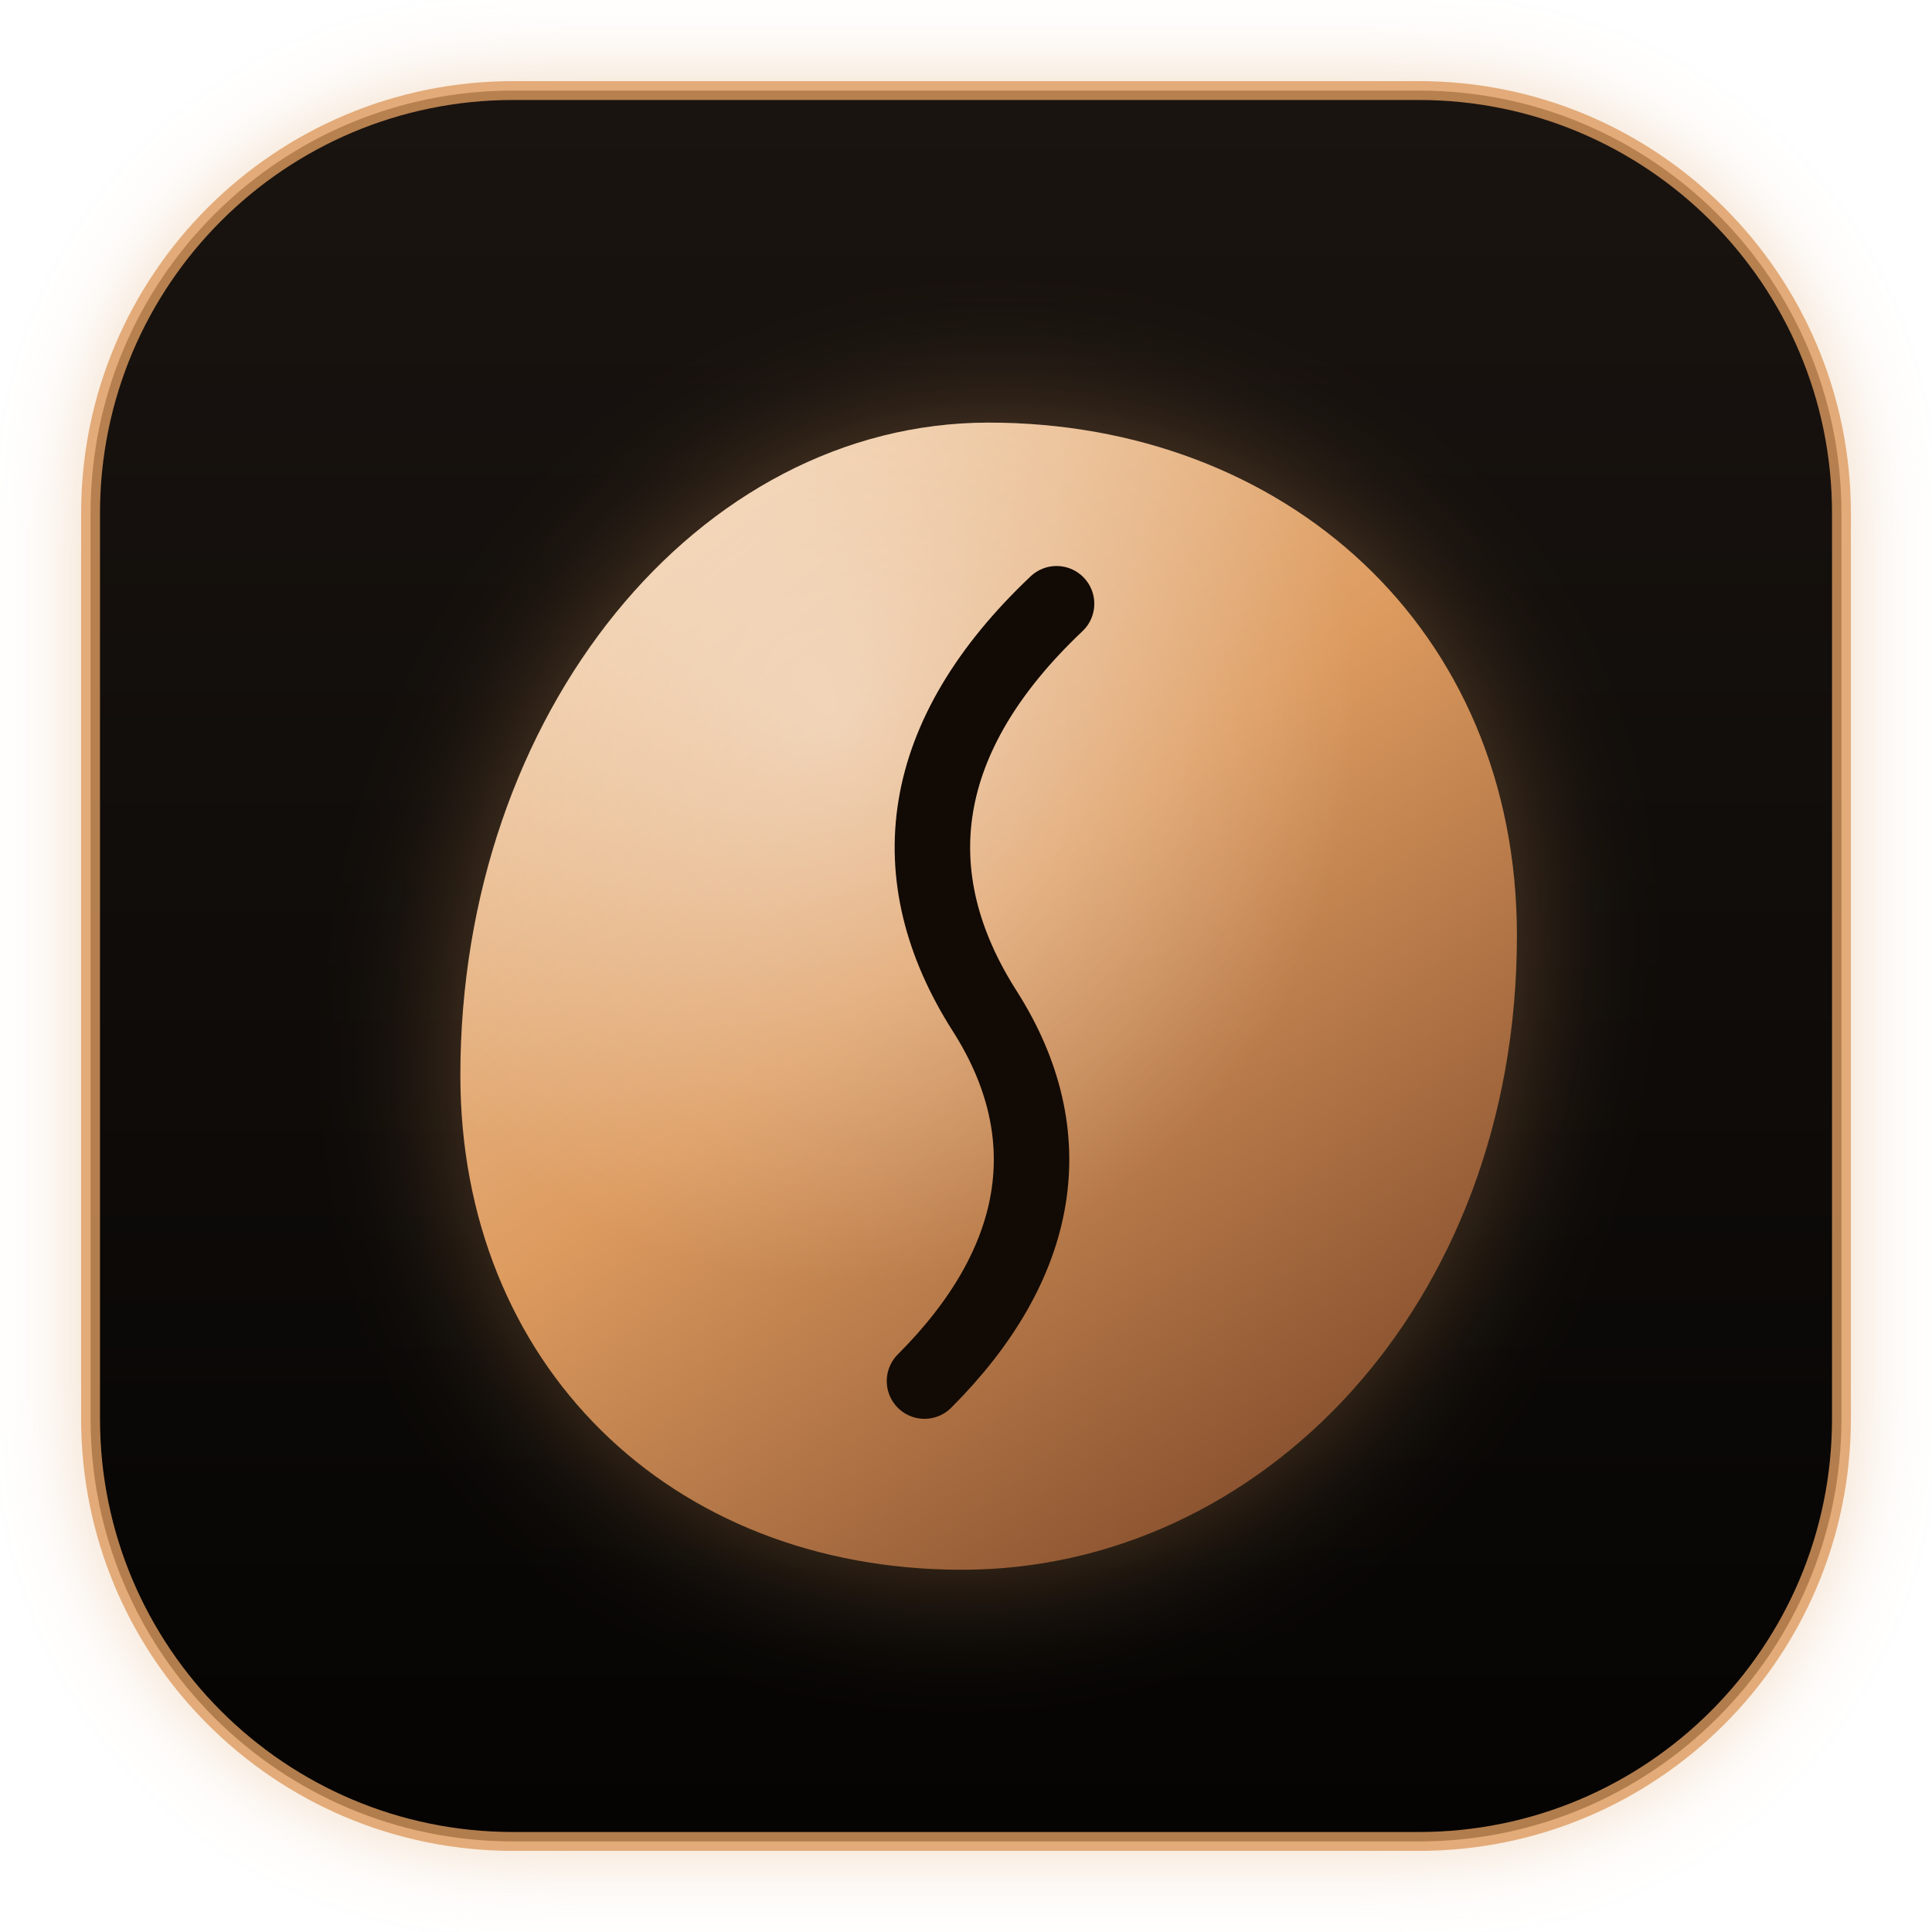
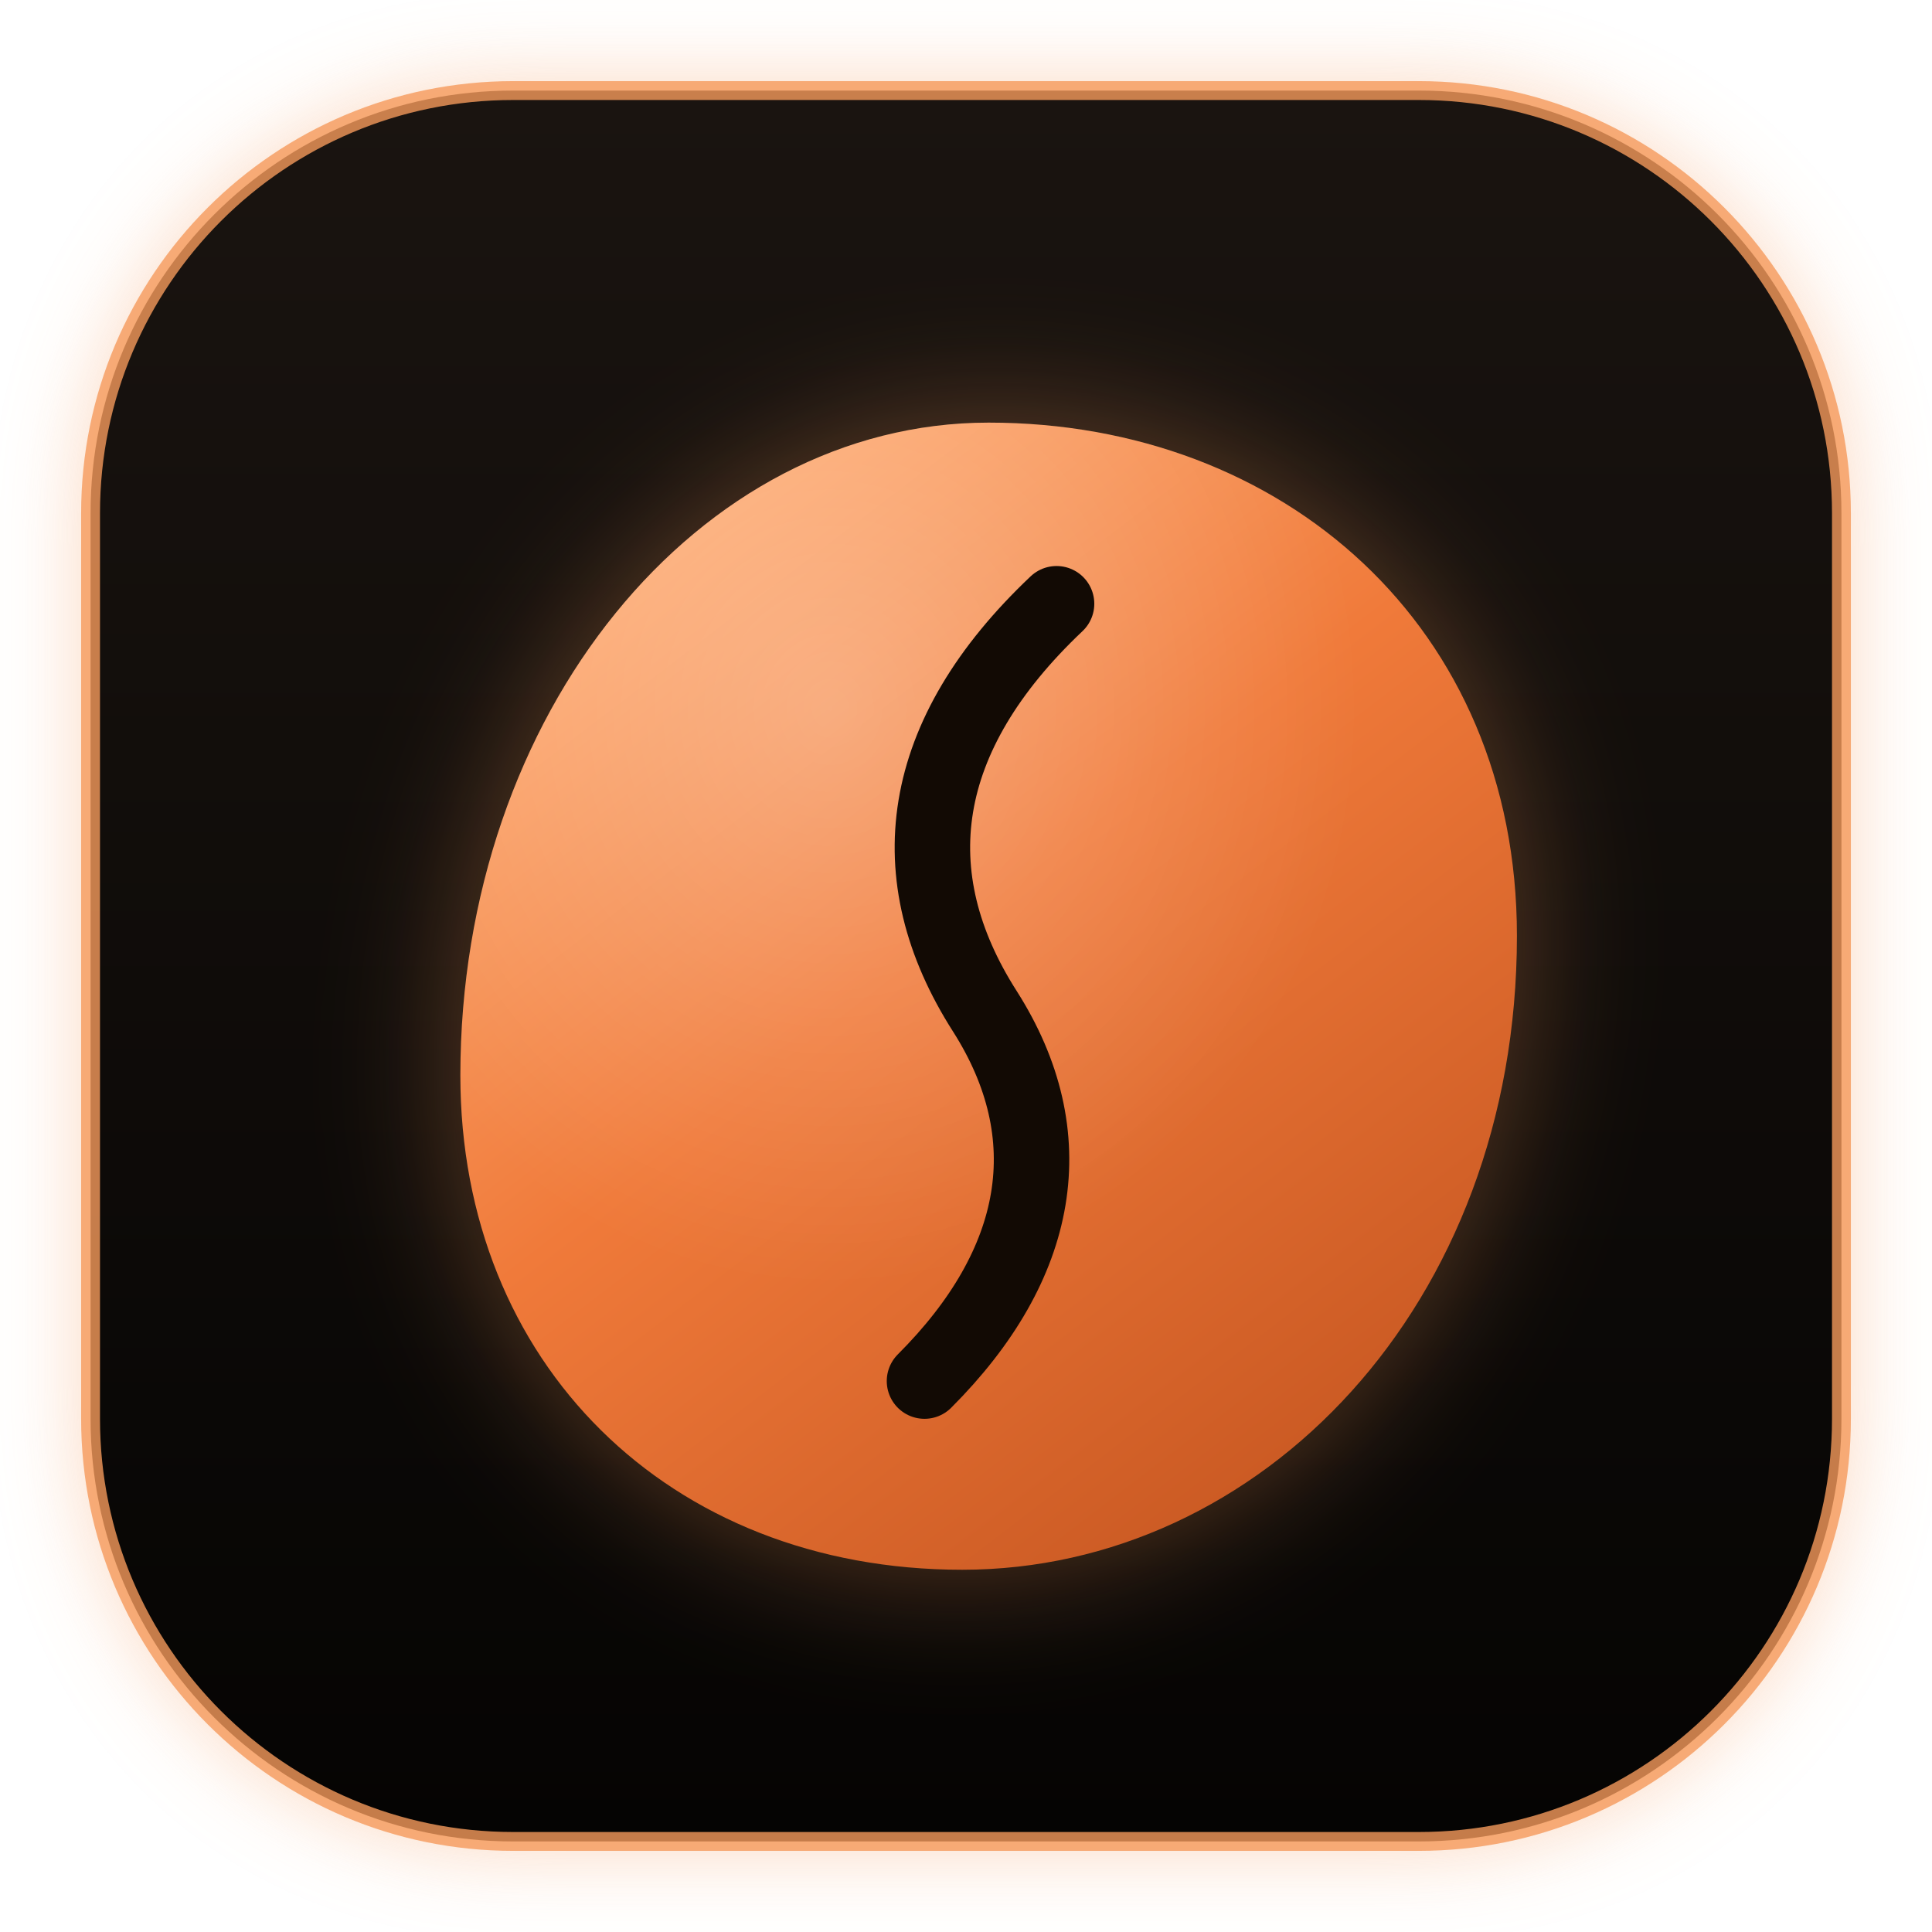
<svg xmlns="http://www.w3.org/2000/svg" viewBox="0 0 512 512">
  <defs>
    <linearGradient id="bg" x1="0" y1="0" x2="0" y2="1">
      <stop offset="0" stop-color="#1a1410" />
      <stop offset="1" stop-color="#050403" />
    </linearGradient>
    <linearGradient id="g" x1="0.15" y1="0" x2="0.85" y2="1">
-       <stop offset="0" stop-color="#F3D3B0" />
-       <stop offset=".45" stop-color="#DD9B5F" />
-       <stop offset="1" stop-color="#7A4426" />
+       <stop offset="0" stop-color="#FFB27A" />
+       <stop offset=".45" stop-color="#F07A3A" />
+       <stop offset="1" stop-color="#C4541F" />
    </linearGradient>
    <radialGradient id="hl" cx=".35" cy=".25" r=".5">
-       <stop offset="0" stop-color="#fff" stop-opacity=".45" />
+       <stop offset="0" stop-color="#fff" stop-opacity=".25" />
      <stop offset="1" stop-color="#fff" stop-opacity="0" />
    </radialGradient>
    <filter id="glow" x="-20%" y="-20%" width="140%" height="140%">
      <feGaussianBlur stdDeviation="12" />
    </filter>
    <filter id="mglow" x="-30%" y="-30%" width="160%" height="160%">
      <feGaussianBlur stdDeviation="18" />
    </filter>
  </defs>
-   <rect x="24" y="24" width="464" height="464" rx="112" fill="#DD9B5F" opacity=".45" filter="url(#glow)" />
-   <rect x="24" y="24" width="464" height="464" rx="112" fill="url(#bg)" stroke="#DD9B5F" stroke-opacity=".8" stroke-width="5" />
-   <path d="M262 112c78 0 140 54 140 136 0 98-68 168-147 168-78 0-133-55-133-131 0-96 63-173 140-173Z" fill="#DD9B5F" opacity=".35" filter="url(#mglow)" />
+   <rect x="24" y="24" width="464" height="464" rx="112" fill="#F59A5B" opacity=".45" filter="url(#glow)" />
+   <rect x="24" y="24" width="464" height="464" rx="112" fill="url(#bg)" stroke="#F59A5B" stroke-opacity=".8" stroke-width="5" />
+   <path d="M262 112c78 0 140 54 140 136 0 98-68 168-147 168-78 0-133-55-133-131 0-96 63-173 140-173Z" fill="#F59A5B" opacity=".35" filter="url(#mglow)" />
  <path d="M262 112c78 0 140 54 140 136 0 98-68 168-147 168-78 0-133-55-133-131 0-96 63-173 140-173Z" fill="url(#g)" />
  <path d="M262 112c78 0 140 54 140 136 0 98-68 168-147 168-78 0-133-55-133-131 0-96 63-173 140-173Z" fill="url(#hl)" />
  <path d="M280 160c-37 35-42 72-19 108 21 33 15 67-16 98" fill="none" stroke="#120a04" stroke-width="20" stroke-linecap="round" />
</svg>
